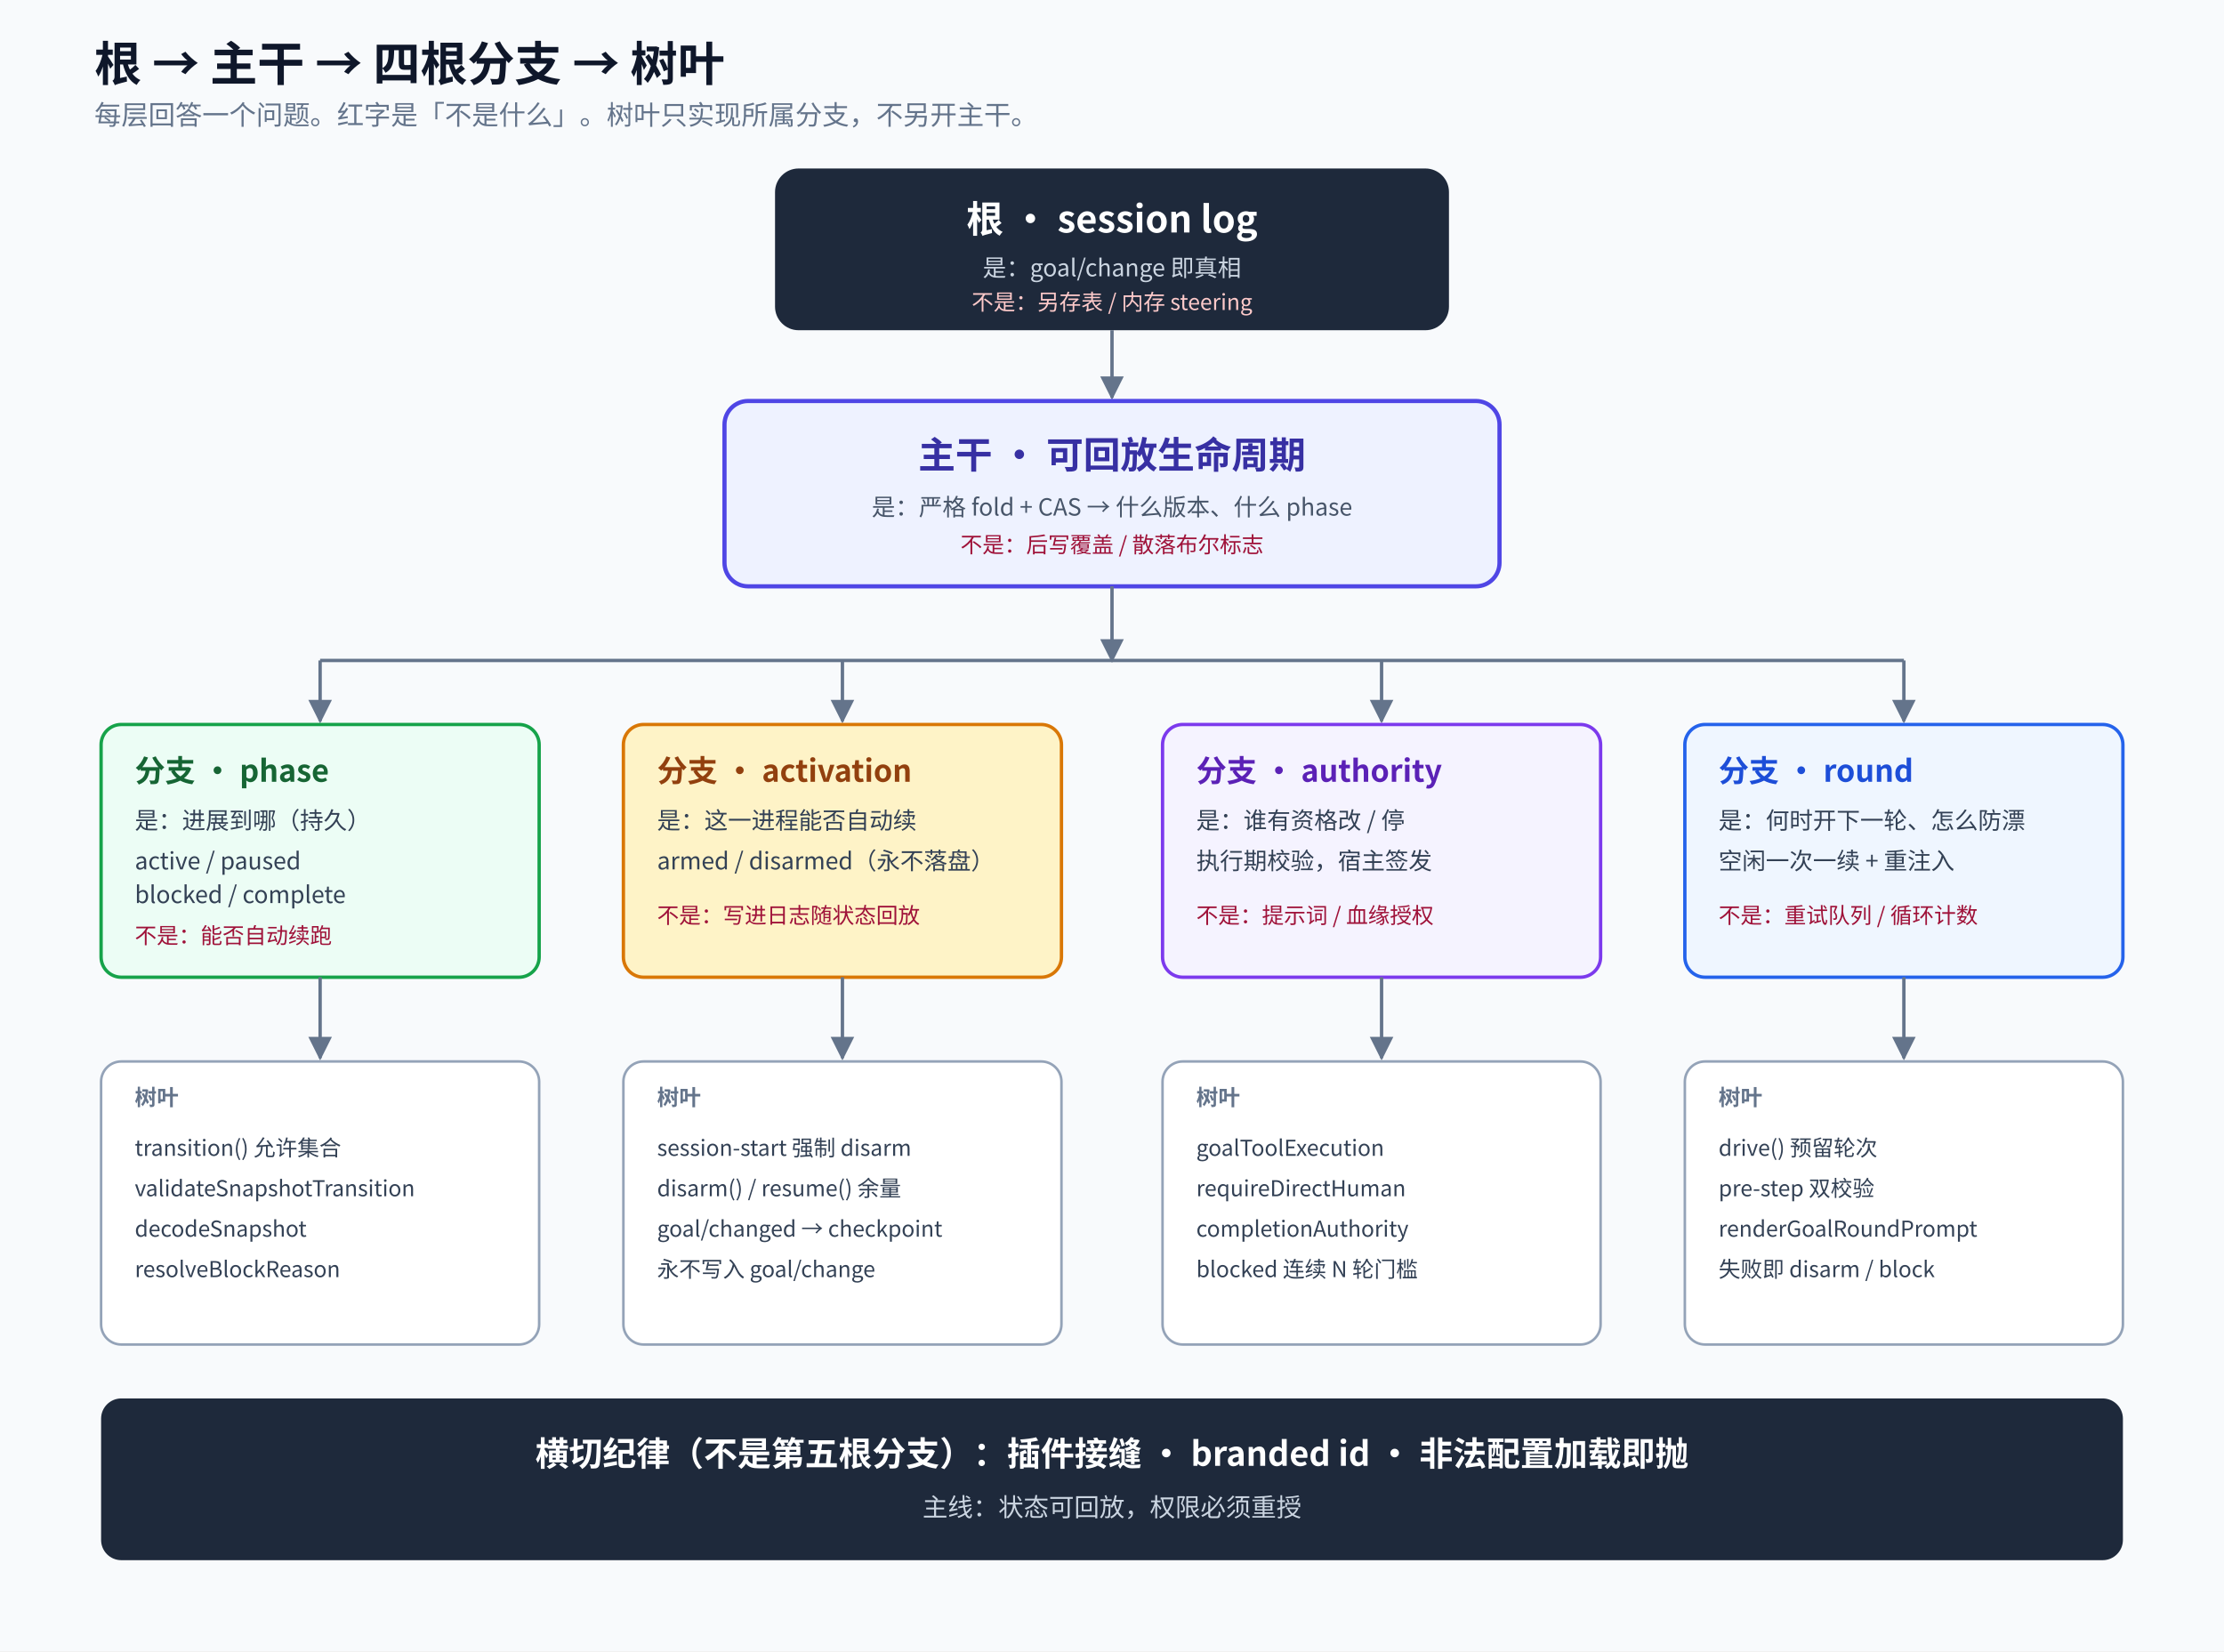
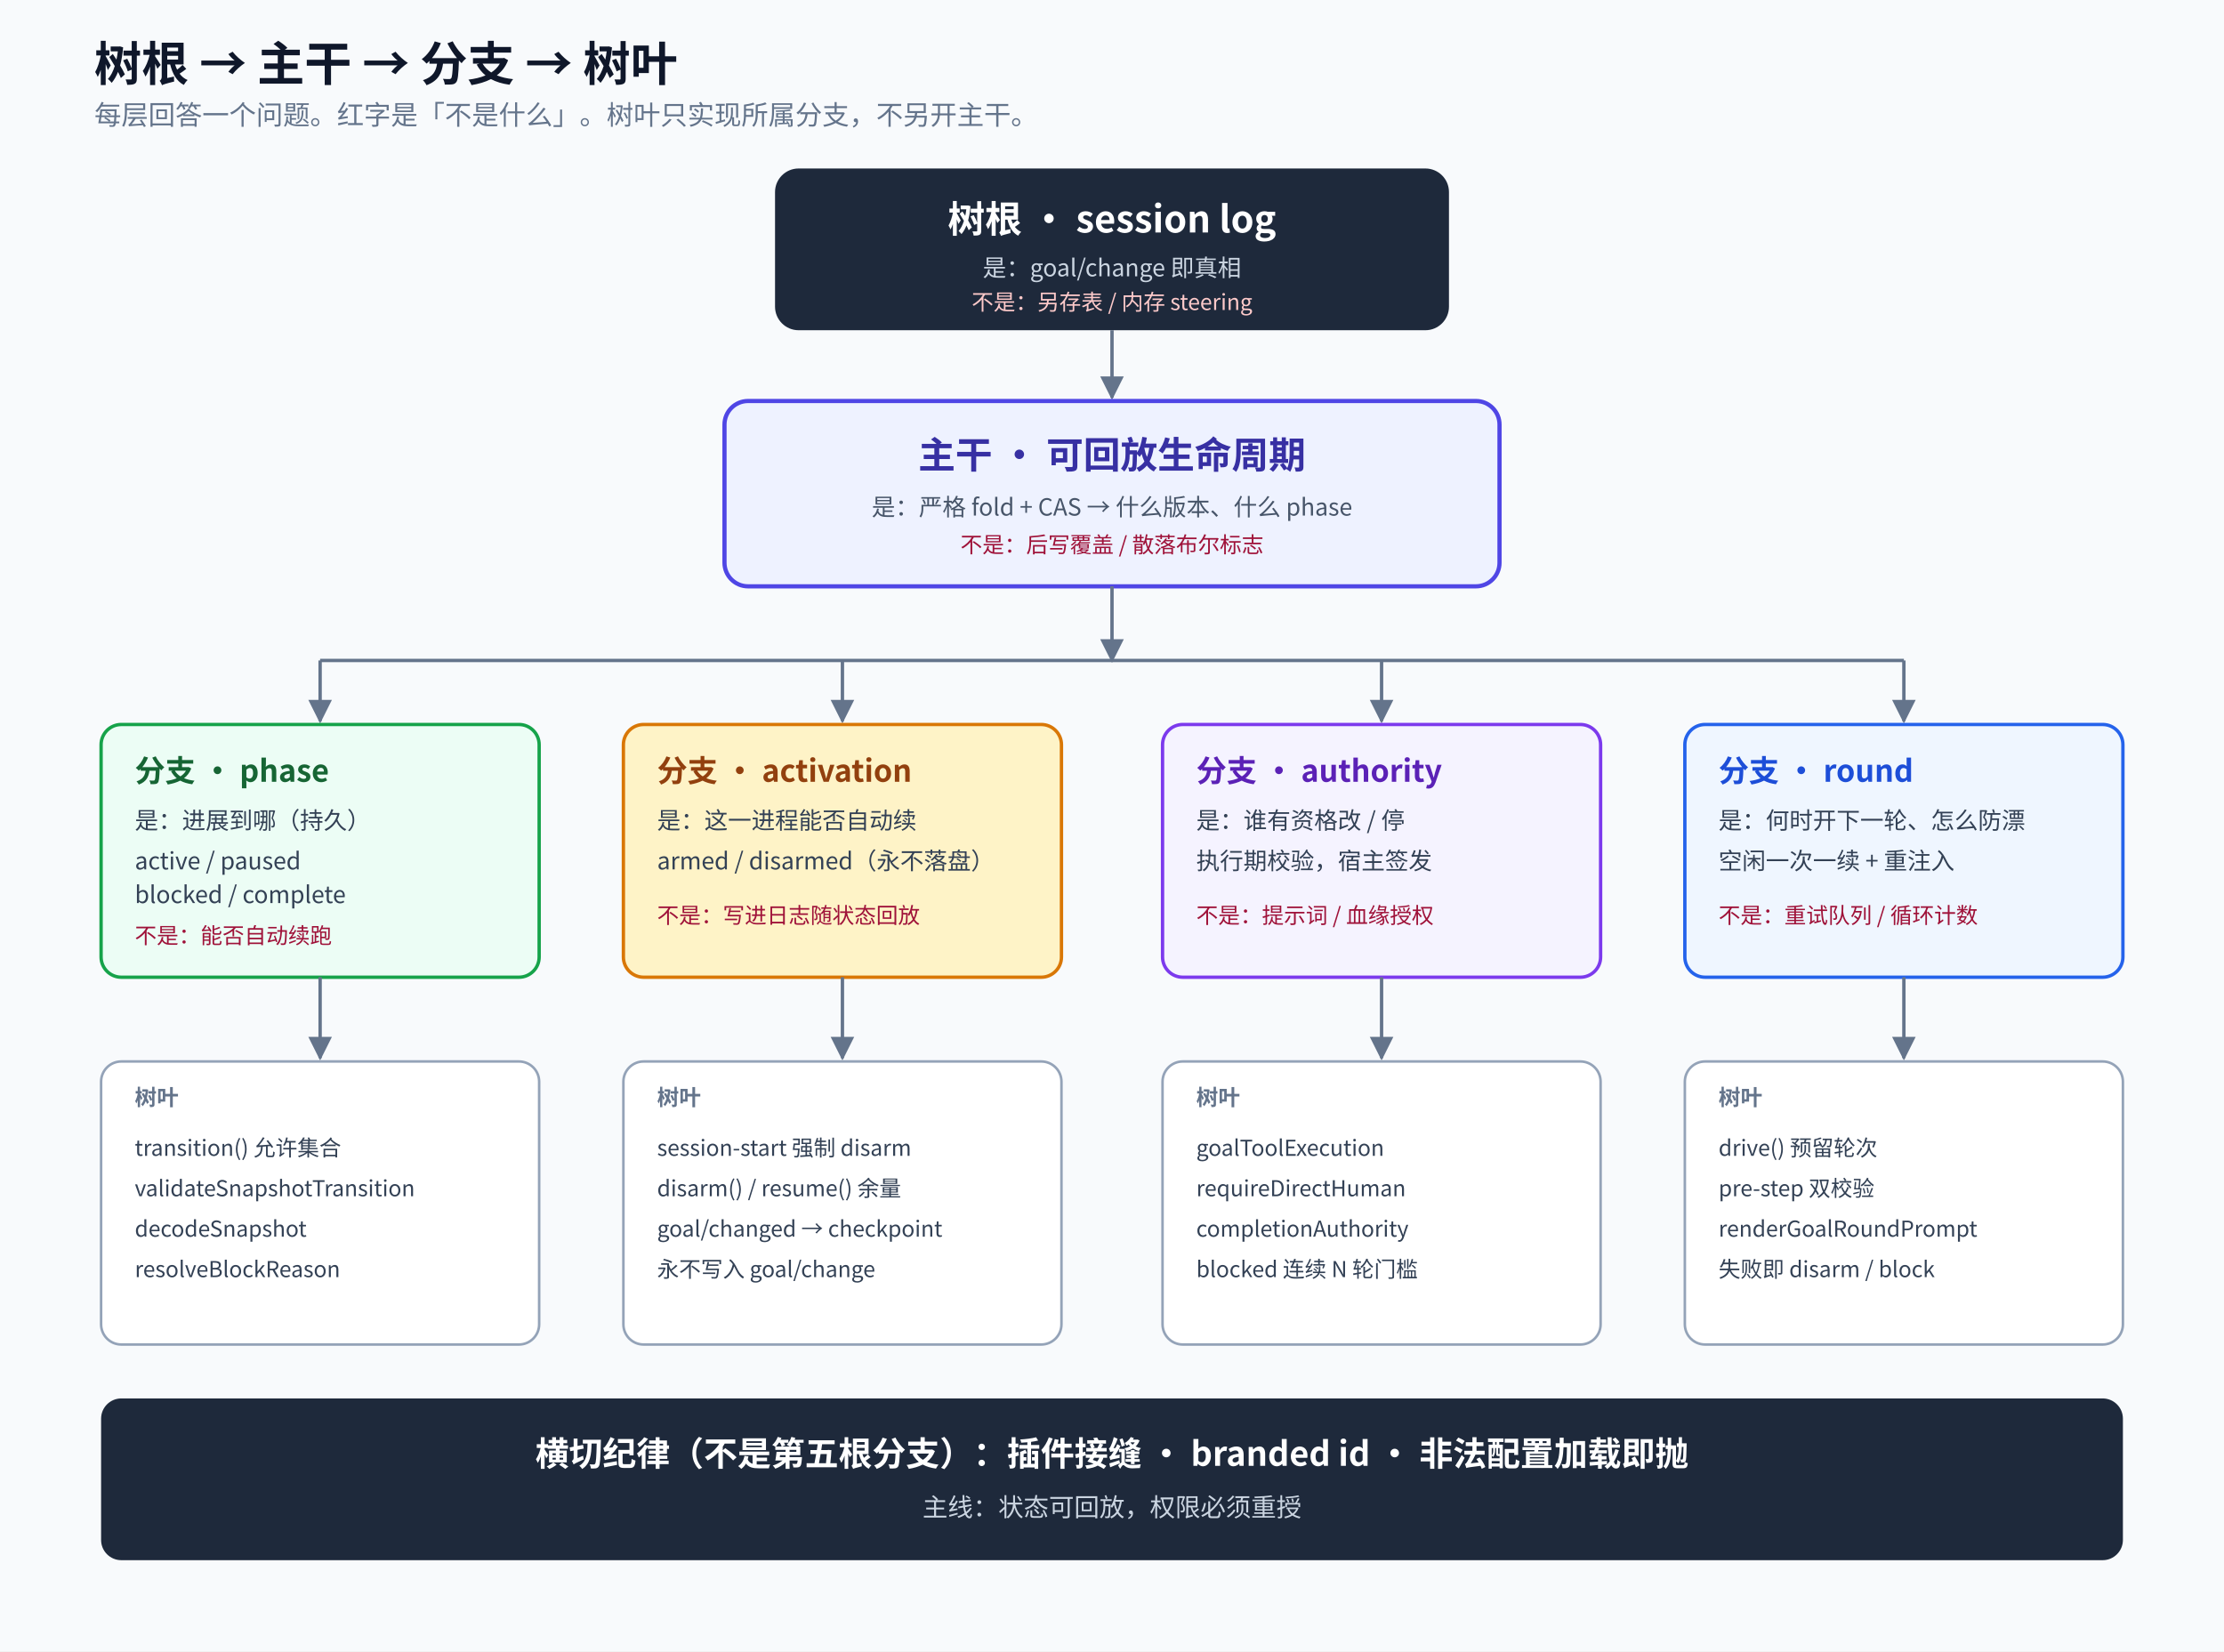
<svg xmlns="http://www.w3.org/2000/svg" width="1320" height="980" viewBox="0 0 1320 980">
  <defs>
    <marker id="a" viewBox="0 0 10 10" refX="9" refY="5" markerWidth="7" markerHeight="7" orient="auto-start-reverse">
      <path d="M0 0 L10 5 L0 10 z" fill="#64748B" />
    </marker>
  </defs>
  <rect width="1320" height="980" fill="#F8FAFC" />
  <style>
    text{font-family:"PingFang SC","Microsoft YaHei","Noto Sans CJK SC",sans-serif}
    .t{font-size:28px;font-weight:700;fill:#0F172A}
    .st{font-size:16px;fill:#64748B}
    .bn{font-size:18px;font-weight:700}
    .bq{font-size:14px;fill:#334155}
    .no{font-size:13px;fill:#9F1239}
    .lh{font-size:13px;fill:#64748B;font-weight:700}
    .li{font-size:13px;fill:#334155}
    .tk{font-size:22px;font-weight:700}
    .tk2{font-size:14px;fill:#475569}
    .rt{font-size:22px;font-weight:700;fill:#FFFFFF}
    .rt2{font-size:14px;fill:#CBD5E1}
  </style>
-   <text x="56" y="48" class="t">根 → 主干 → 四根分支 → 树叶</text>
+   <text x="56" y="48" class="t">树根 → 主干 → 分支 → 树叶</text>
  <text x="56" y="74" class="st">每层回答一个问题。红字是「不是什么」。树叶只实现所属分支，不另开主干。</text>
  <rect x="460" y="100" width="400" height="96" rx="14" fill="#1E293B" />
-   <text x="660" y="138" class="rt" text-anchor="middle">根 · session log</text>
+   <text x="660" y="138" class="rt" text-anchor="middle">树根 · session log</text>
  <text x="660" y="164" class="rt2" text-anchor="middle">是：goal/change 即真相</text>
  <text x="660" y="184" font-size="13" fill="#FECACA" text-anchor="middle">不是：另存表 / 内存 steering</text>
  <line x1="660" y1="196" x2="660" y2="236" stroke="#64748B" stroke-width="2" marker-end="url(#a)" />
  <rect x="430" y="238" width="460" height="110" rx="14" fill="#EEF2FF" stroke="#4F46E5" stroke-width="2.5" />
  <text x="660" y="278" class="tk" fill="#3730A3" text-anchor="middle">主干 · 可回放生命周期</text>
  <text x="660" y="306" class="tk2" text-anchor="middle">是：严格 fold + CAS → 什么版本、什么 phase</text>
  <text x="660" y="328" class="no" text-anchor="middle">不是：后写覆盖 / 散落布尔标志</text>
  <line x1="660" y1="348" x2="660" y2="392" stroke="#64748B" stroke-width="2" marker-end="url(#a)" />
  <line x1="190" y1="392" x2="1130" y2="392" stroke="#64748B" stroke-width="2" />
  <line x1="190" y1="392" x2="190" y2="428" stroke="#64748B" stroke-width="2" marker-end="url(#a)" />
  <line x1="500" y1="392" x2="500" y2="428" stroke="#64748B" stroke-width="2" marker-end="url(#a)" />
  <line x1="820" y1="392" x2="820" y2="428" stroke="#64748B" stroke-width="2" marker-end="url(#a)" />
  <line x1="1130" y1="392" x2="1130" y2="428" stroke="#64748B" stroke-width="2" marker-end="url(#a)" />
  <rect x="60" y="430" width="260" height="150" rx="12" fill="#ECFDF5" stroke="#16A34A" stroke-width="2" />
  <text x="80" y="464" class="bn" fill="#166534">分支 · phase</text>
  <text x="80" y="492" class="bq">是：进展到哪（持久）</text>
  <text x="80" y="516" class="bq">active / paused</text>
  <text x="80" y="536" class="bq">blocked / complete</text>
  <text x="80" y="560" class="no">不是：能否自动续跑</text>
  <rect x="370" y="430" width="260" height="150" rx="12" fill="#FEF3C7" stroke="#D97706" stroke-width="2" />
  <text x="390" y="464" class="bn" fill="#92400E">分支 · activation</text>
  <text x="390" y="492" class="bq">是：这一进程能否自动续</text>
  <text x="390" y="516" class="bq">armed / disarmed（永不落盘）</text>
  <text x="390" y="548" class="no">不是：写进日志随状态回放</text>
  <rect x="690" y="430" width="260" height="150" rx="12" fill="#F5F3FF" stroke="#7C3AED" stroke-width="2" />
  <text x="710" y="464" class="bn" fill="#5B21B6">分支 · authority</text>
  <text x="710" y="492" class="bq">是：谁有资格改 / 停</text>
  <text x="710" y="516" class="bq">执行期校验，宿主签发</text>
  <text x="710" y="548" class="no">不是：提示词 / 血缘授权</text>
  <rect x="1000" y="430" width="260" height="150" rx="12" fill="#EFF6FF" stroke="#2563EB" stroke-width="2" />
  <text x="1020" y="464" class="bn" fill="#1D4ED8">分支 · round</text>
  <text x="1020" y="492" class="bq">是：何时开下一轮、怎么防漂</text>
  <text x="1020" y="516" class="bq">空闲一次一续 + 重注入</text>
  <text x="1020" y="548" class="no">不是：重试队列 / 循环计数</text>
  <line x1="190" y1="580" x2="190" y2="628" stroke="#64748B" stroke-width="2" marker-end="url(#a)" />
  <line x1="500" y1="580" x2="500" y2="628" stroke="#64748B" stroke-width="2" marker-end="url(#a)" />
  <line x1="820" y1="580" x2="820" y2="628" stroke="#64748B" stroke-width="2" marker-end="url(#a)" />
  <line x1="1130" y1="580" x2="1130" y2="628" stroke="#64748B" stroke-width="2" marker-end="url(#a)" />
  <rect x="60" y="630" width="260" height="168" rx="12" fill="#FFFFFF" stroke="#94A3B8" stroke-width="1.5" />
  <text x="80" y="656" class="lh">树叶</text>
  <text x="80" y="686" class="li">transition() 允许集合</text>
  <text x="80" y="710" class="li">validateSnapshotTransition</text>
  <text x="80" y="734" class="li">decodeSnapshot</text>
  <text x="80" y="758" class="li">resolveBlockReason</text>
  <rect x="370" y="630" width="260" height="168" rx="12" fill="#FFFFFF" stroke="#94A3B8" stroke-width="1.5" />
  <text x="390" y="656" class="lh">树叶</text>
  <text x="390" y="686" class="li">session-start 强制 disarm</text>
  <text x="390" y="710" class="li">disarm() / resume() 余量</text>
  <text x="390" y="734" class="li">goal/changed → checkpoint</text>
  <text x="390" y="758" class="li">永不写入 goal/change</text>
  <rect x="690" y="630" width="260" height="168" rx="12" fill="#FFFFFF" stroke="#94A3B8" stroke-width="1.5" />
  <text x="710" y="656" class="lh">树叶</text>
  <text x="710" y="686" class="li">goalToolExecution</text>
  <text x="710" y="710" class="li">requireDirectHuman</text>
  <text x="710" y="734" class="li">completionAuthority</text>
  <text x="710" y="758" class="li">blocked 连续 N 轮门槛</text>
  <rect x="1000" y="630" width="260" height="168" rx="12" fill="#FFFFFF" stroke="#94A3B8" stroke-width="1.5" />
  <text x="1020" y="656" class="lh">树叶</text>
  <text x="1020" y="686" class="li">drive() 预留轮次</text>
  <text x="1020" y="710" class="li">pre-step 双校验</text>
  <text x="1020" y="734" class="li">renderGoalRoundPrompt</text>
  <text x="1020" y="758" class="li">失败即 disarm / block</text>
  <rect x="60" y="830" width="1200" height="96" rx="12" fill="#1E293B" />
  <text x="660" y="870" font-size="20" font-weight="700" fill="#FFFFFF" text-anchor="middle">横切纪律（不是第五根分支）：插件接缝 · branded id · 非法配置加载即抛</text>
  <text x="660" y="900" font-size="15" fill="#CBD5E1" text-anchor="middle">主线：状态可回放，权限必须重授</text>
</svg>
